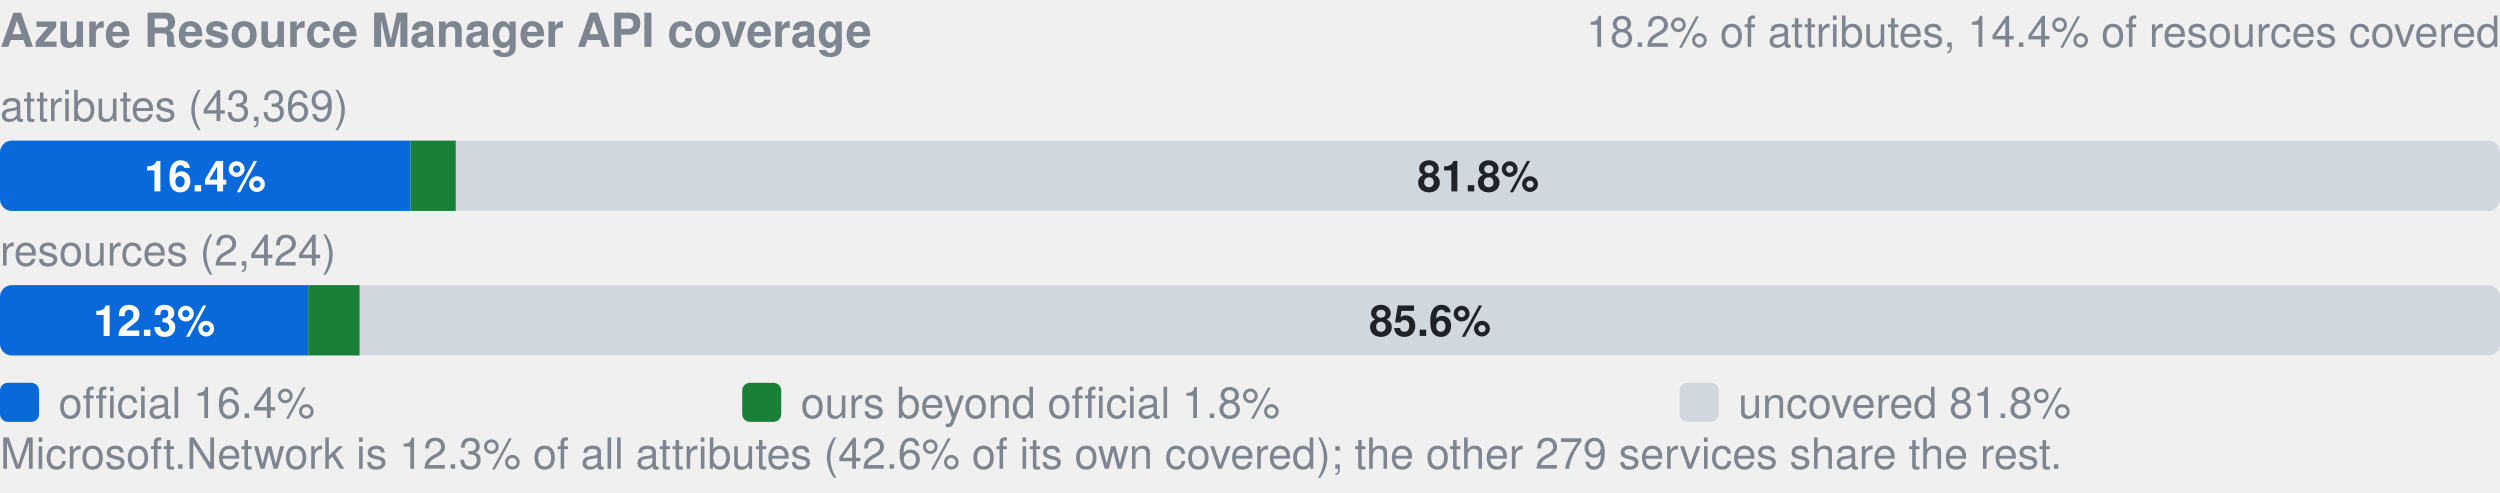
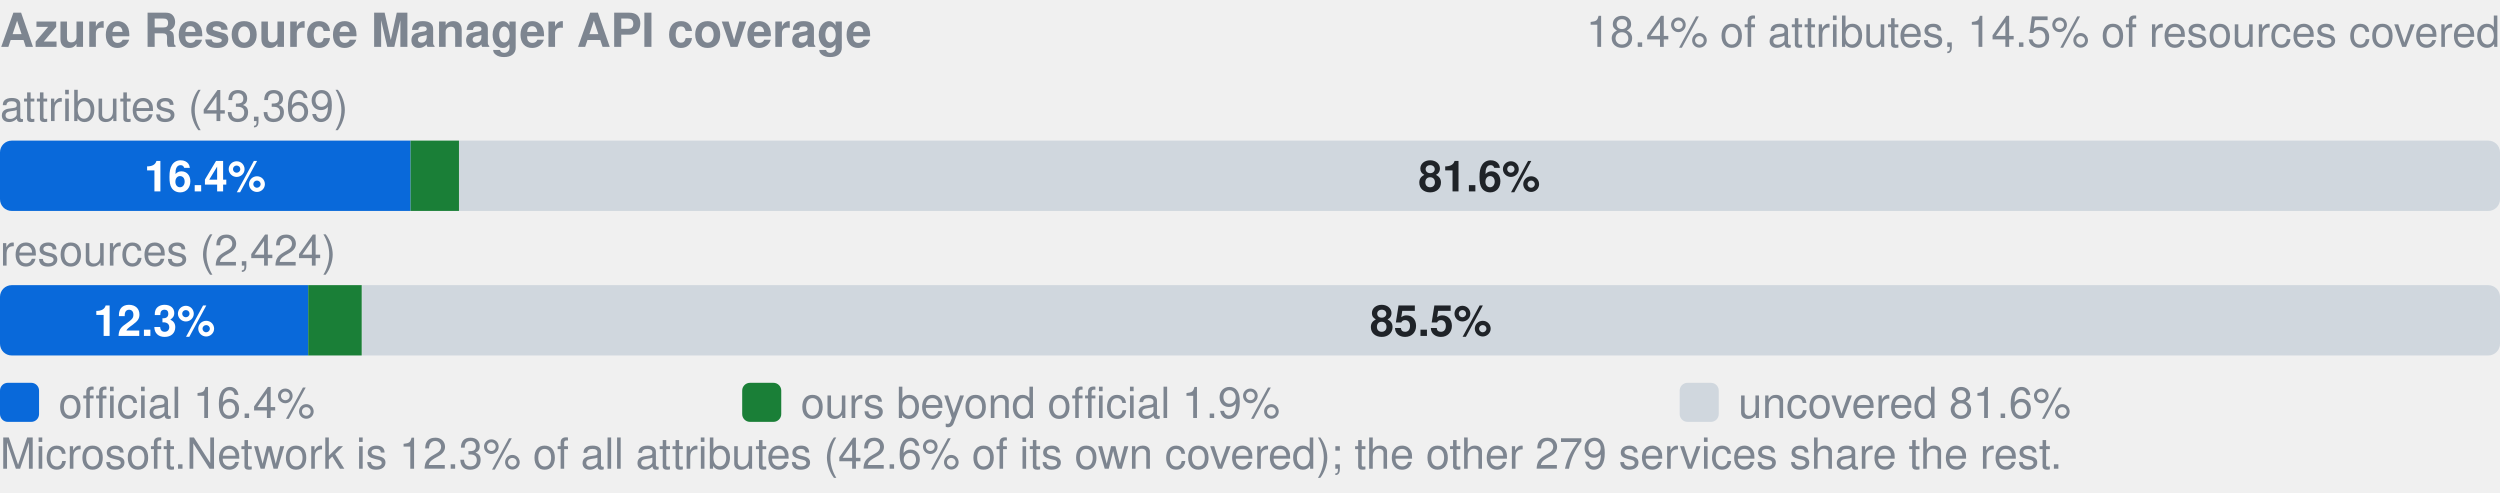
- <svg xmlns="http://www.w3.org/2000/svg" width="640" height="126" viewBox="0 0 640 126" role="img" aria-label="Azure Resource Manager API coverage: by attributes 16.4% official, 1.8% ours beyond official, 81.8% uncovered, of 43369; by resources 12.3% official, 2.1% ours beyond official, 85.6% uncovered, of 2424">
+ <svg xmlns="http://www.w3.org/2000/svg" width="640" height="126" viewBox="0 0 640 126" role="img" aria-label="Azure Resource Manager API coverage: by attributes 16.4% official, 1.9% ours beyond official, 81.6% uncovered, of 43369; by resources 12.3% official, 2.1% ours beyond official, 85.5% uncovered, of 2424">
  <style>text{font-family:-apple-system,BlinkMacSystemFont,"Segoe UI",Helvetica,Arial,sans-serif}.s{font-size:11px;font-weight:600}.t{font-size:11px;fill:#7d8590}.h{font-size:12px;font-weight:600;fill:#7d8590}</style>
  <text x="0" y="12" class="h">Azure Resource Manager API coverage</text>
-   <text x="640" y="12" text-anchor="end" class="t">18.2% of attributes, 14.4% of resources covered</text>
+   <text x="640" y="12" text-anchor="end" class="t">18.4% of attributes, 14.5% of resources covered</text>
  <text x="0" y="31" class="t">attributes (43,369)</text>
  <clipPath id="a">
    <rect x="0.0" y="36.0" width="640.0" height="18.0" rx="3" />
  </clipPath>
  <g clip-path="url(#a)">
    <rect x="0.0" y="36.0" width="105.1" height="18.0" fill="#0969da" />
-     <rect x="105.1" y="36.0" width="11.6" height="18.0" fill="#1a7f37" />
-     <rect x="116.7" y="36.0" width="523.3" height="18.0" fill="#d0d7de" />
+     <rect x="105.1" y="36.0" width="12.4" height="18.0" fill="#1a7f37" />
+     <rect x="117.5" y="36.0" width="522.5" height="18.0" fill="#d0d7de" />
  </g>
  <text x="52.5" y="49.0" text-anchor="middle" fill="#fff" class="s">16.4%</text>
-   <text x="378.4" y="49.0" text-anchor="middle" fill="#1f2328" class="s">81.8%</text>
+   <text x="378.7" y="49.0" text-anchor="middle" fill="#1f2328" class="s">81.6%</text>
  <text x="0" y="68" class="t">resources (2,424)</text>
  <clipPath id="r">
    <rect x="0.0" y="73.0" width="640.0" height="18.0" rx="3" />
  </clipPath>
  <g clip-path="url(#r)">
    <rect x="0.0" y="73.0" width="78.9" height="18.0" fill="#0969da" />
-     <rect x="78.9" y="73.0" width="13.2" height="18.0" fill="#1a7f37" />
-     <rect x="92.1" y="73.0" width="547.9" height="18.0" fill="#d0d7de" />
+     <rect x="78.9" y="73.0" width="13.7" height="18.0" fill="#1a7f37" />
+     <rect x="92.7" y="73.0" width="547.3" height="18.0" fill="#d0d7de" />
  </g>
  <text x="39.5" y="86.0" text-anchor="middle" fill="#fff" class="s">12.3%</text>
-   <text x="366.1" y="86.0" text-anchor="middle" fill="#1f2328" class="s">85.6%</text>
+   <text x="366.3" y="86.0" text-anchor="middle" fill="#1f2328" class="s">85.5%</text>
  <rect x="0" y="98" width="10" height="10" rx="2" fill="#0969da" />
  <text x="15" y="107" class="t">official 16.4%</text>
  <rect x="190" y="98" width="10" height="10" rx="2" fill="#1a7f37" />
-   <text x="205" y="107" class="t">ours beyond official 1.8%</text>
+   <text x="205" y="107" class="t">ours beyond official 1.9%</text>
  <rect x="430" y="98" width="10" height="10" rx="2" fill="#d0d7de" />
-   <text x="445" y="107" class="t">uncovered 81.8%</text>
+   <text x="445" y="107" class="t">uncovered 81.6%</text>
  <text x="0" y="120" class="t">Microsoft.Network is 12.3% of all attributes (42.6% of its own covered); the other 279 services share the rest.</text>
</svg>
